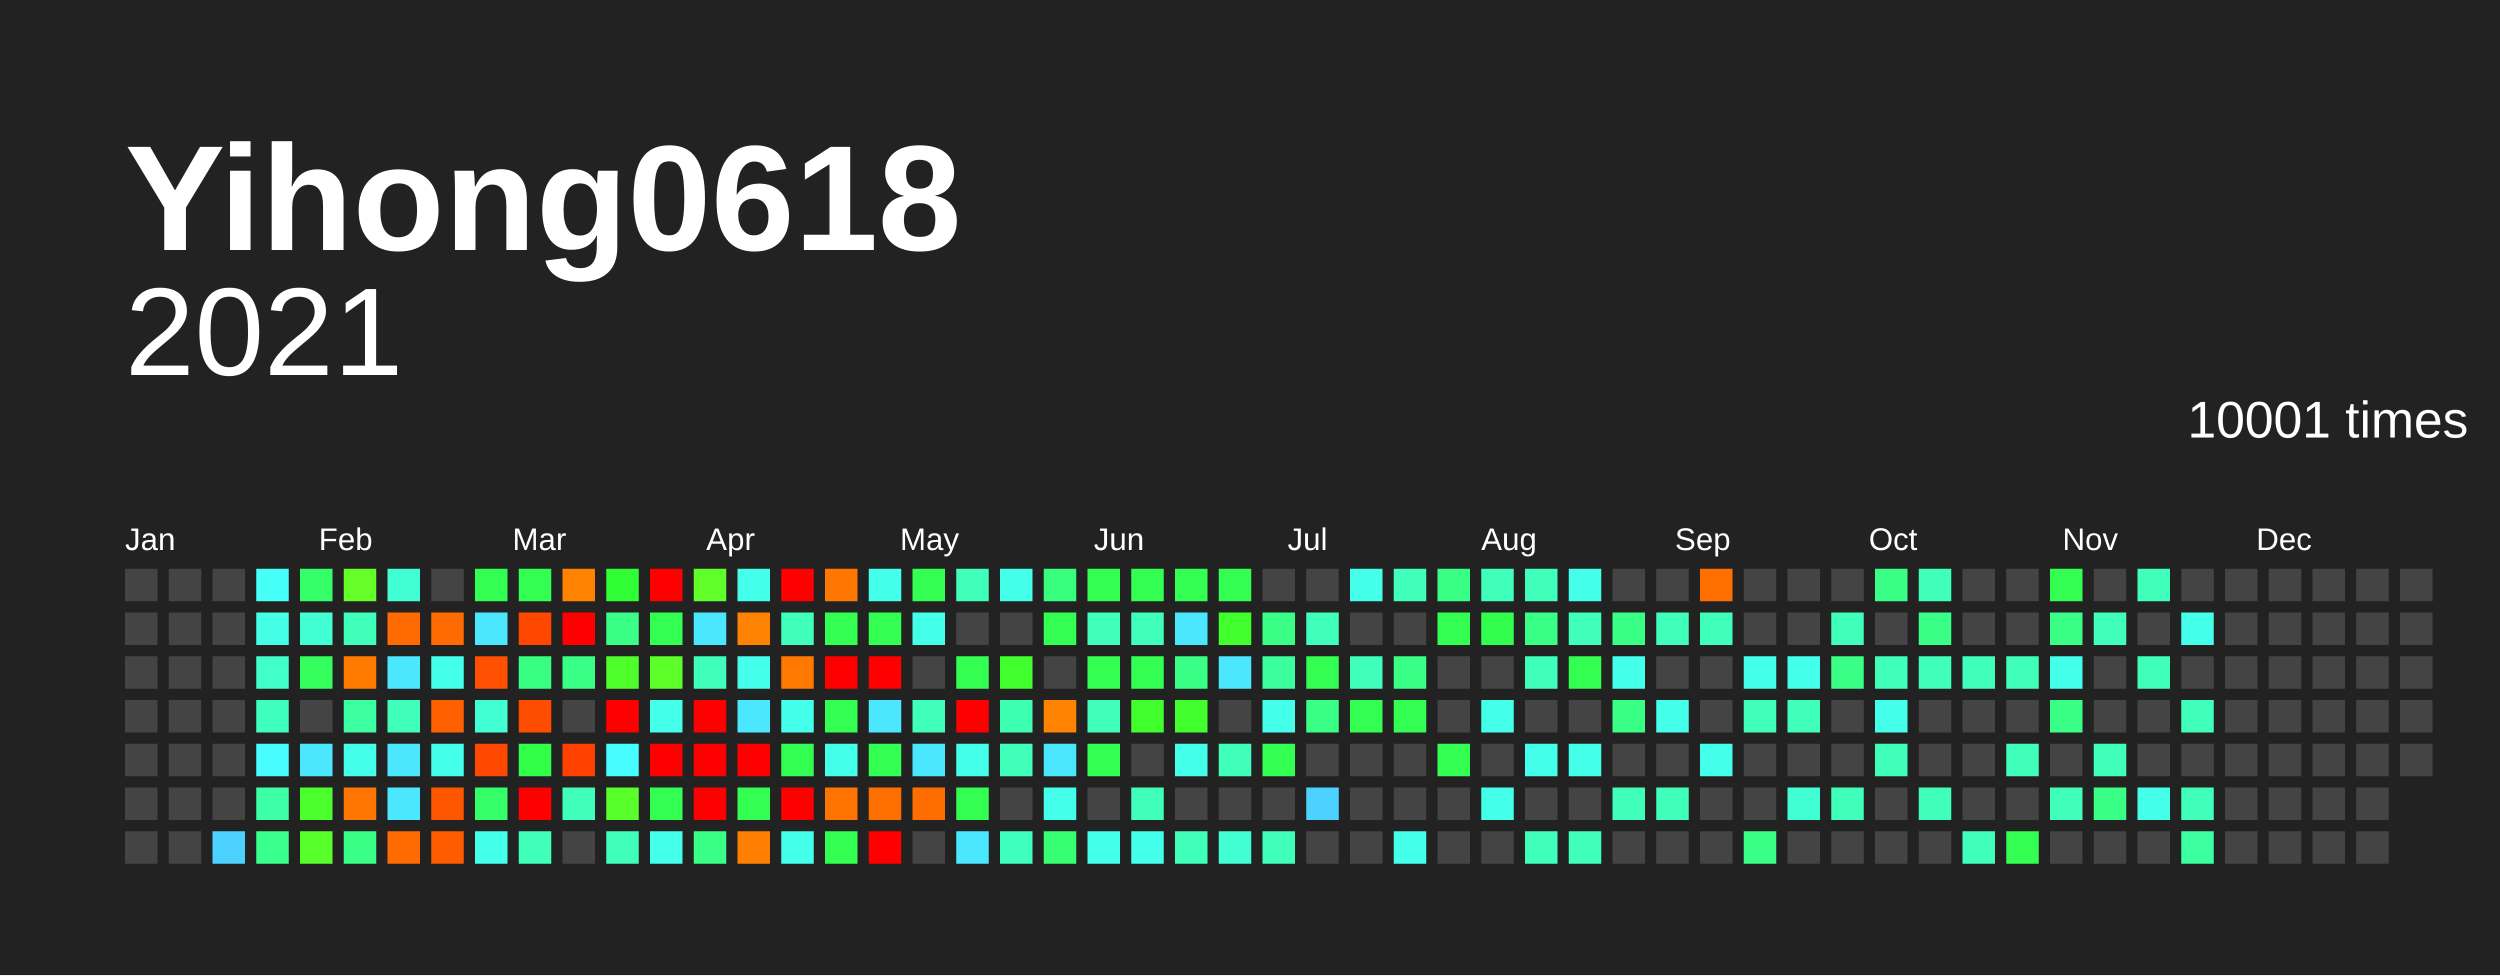
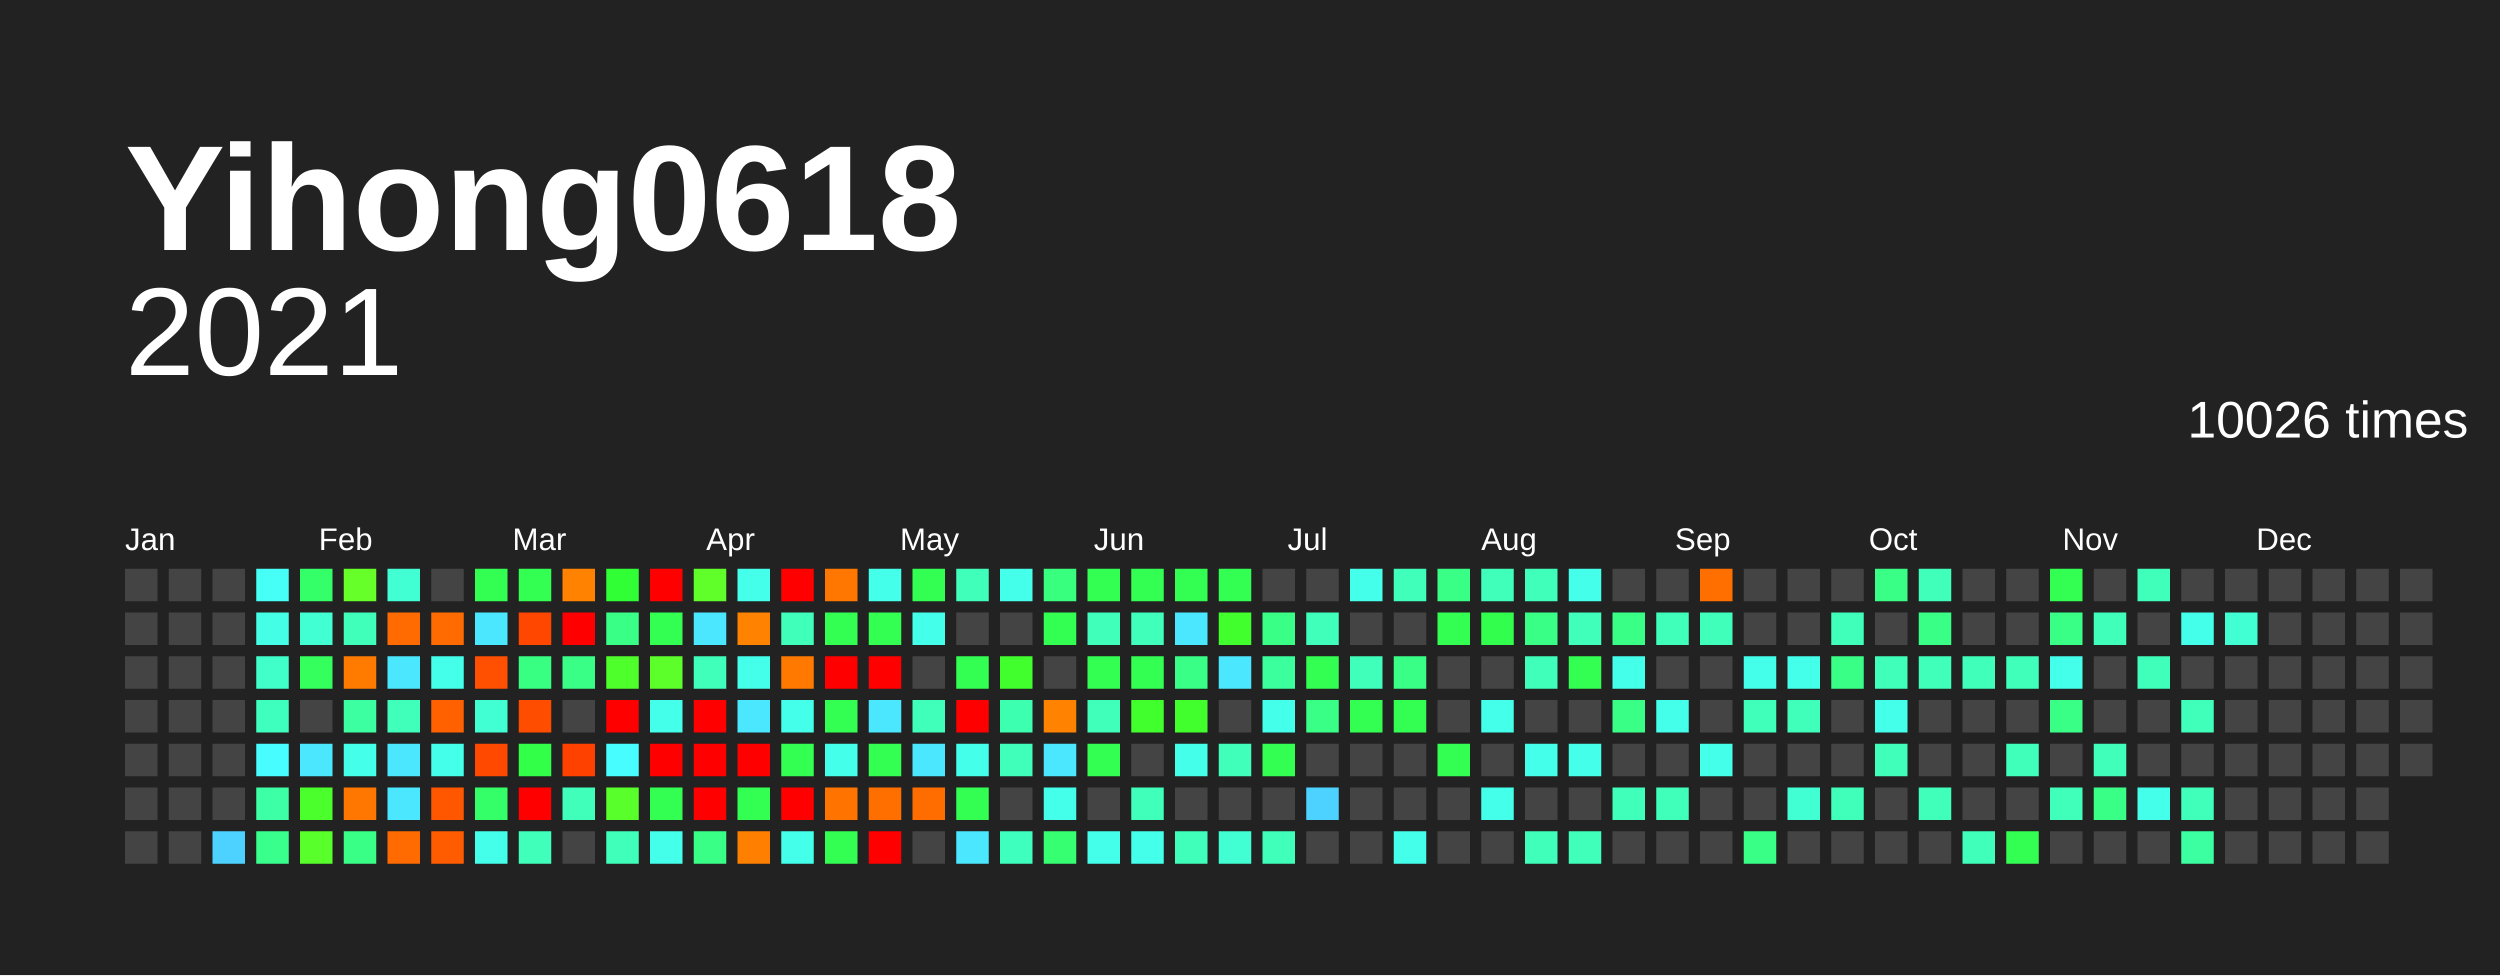
<svg xmlns="http://www.w3.org/2000/svg" baseProfile="full" height="78mm" version="1.1" viewBox="0,0,200,78" width="200mm">
  <defs />
  <rect fill="#222222" height="78" width="200" x="0" y="0" />
  <text fill="#FFFFFF" style="font-size:12px; font-family:Arial; font-weight:bold;" x="10" y="20">Yihong0618</text>
  <text alignment-baseline="hanging" fill="#FFFFFF" style="font-size:10.0px; font-family:Arial;" x="10" y="30">2021</text>
-   <text alignment-baseline="hanging" fill="#FFFFFF" style="font-size:4.125px; font-family:Arial;" x="175" y="35">10001 times</text>
+   <text alignment-baseline="hanging" fill="#FFFFFF" style="font-size:4.125px; font-family:Arial;" x="175" y="35">10026 times</text>
  <text fill="#FFFFFF" style="font-size:2.5px; font-family:Arial" x="10.0" y="44">Jan</text>
  <text fill="#FFFFFF" style="font-size:2.5px; font-family:Arial" x="25.5" y="44">Feb</text>
  <text fill="#FFFFFF" style="font-size:2.5px; font-family:Arial" x="41.0" y="44">Mar</text>
  <text fill="#FFFFFF" style="font-size:2.5px; font-family:Arial" x="56.5" y="44">Apr</text>
  <text fill="#FFFFFF" style="font-size:2.5px; font-family:Arial" x="72.0" y="44">May</text>
  <text fill="#FFFFFF" style="font-size:2.5px; font-family:Arial" x="87.5" y="44">Jun</text>
  <text fill="#FFFFFF" style="font-size:2.5px; font-family:Arial" x="103.0" y="44">Jul</text>
  <text fill="#FFFFFF" style="font-size:2.5px; font-family:Arial" x="118.5" y="44">Aug</text>
  <text fill="#FFFFFF" style="font-size:2.5px; font-family:Arial" x="134.0" y="44">Sep</text>
  <text fill="#FFFFFF" style="font-size:2.5px; font-family:Arial" x="149.5" y="44">Oct</text>
  <text fill="#FFFFFF" style="font-size:2.5px; font-family:Arial" x="165.0" y="44">Nov</text>
  <text fill="#FFFFFF" style="font-size:2.5px; font-family:Arial" x="180.5" y="44">Dec</text>
  <rect fill="#444444" height="2.6" width="2.6" x="10.0" y="45.5" />
  <rect fill="#444444" height="2.6" width="2.6" x="10.0" y="49.0" />
  <rect fill="#444444" height="2.6" width="2.6" x="10.0" y="52.5" />
  <rect fill="#444444" height="2.6" width="2.6" x="10.0" y="56.0" />
  <rect fill="#444444" height="2.6" width="2.6" x="10.0" y="59.5" />
  <rect fill="#444444" height="2.6" width="2.6" x="10.0" y="63.0" />
  <rect fill="#444444" height="2.6" width="2.6" x="10.0" y="66.5" />
  <rect fill="#444444" height="2.6" width="2.6" x="13.5" y="45.5" />
  <rect fill="#444444" height="2.6" width="2.6" x="13.5" y="49.0" />
  <rect fill="#444444" height="2.6" width="2.6" x="13.5" y="52.5" />
  <rect fill="#444444" height="2.6" width="2.6" x="13.5" y="56.0" />
  <rect fill="#444444" height="2.6" width="2.6" x="13.5" y="59.5" />
  <rect fill="#444444" height="2.6" width="2.6" x="13.5" y="63.0" />
  <rect fill="#444444" height="2.6" width="2.6" x="13.5" y="66.5" />
  <rect fill="#444444" height="2.6" width="2.6" x="17.0" y="45.5" />
  <rect fill="#444444" height="2.6" width="2.6" x="17.0" y="49.0" />
  <rect fill="#444444" height="2.6" width="2.6" x="17.0" y="52.5" />
  <rect fill="#444444" height="2.6" width="2.6" x="17.0" y="56.0" />
  <rect fill="#444444" height="2.6" width="2.6" x="17.0" y="59.5" />
  <rect fill="#444444" height="2.6" width="2.6" x="17.0" y="63.0" />
  <rect fill="#4dd2ff" height="2.6" width="2.6" x="17.0" y="66.5" />
  <rect fill="#46fff7" height="2.6" width="2.6" x="20.5" y="45.5" />
  <rect fill="#44ffe5" height="2.6" width="2.6" x="20.5" y="49.0" />
  <rect fill="#40ffc9" height="2.6" width="2.6" x="20.5" y="52.5" />
  <rect fill="#3fffbf" height="2.6" width="2.6" x="20.5" y="56.0" />
  <rect fill="#47fdff" height="2.6" width="2.6" x="20.5" y="59.5" />
  <rect fill="#3cffa6" height="2.6" width="2.6" x="20.5" y="63.0" />
  <rect fill="#39ff8d" height="2.6" width="2.6" x="20.5" y="66.5" />
  <rect fill="#35ff68" height="2.6" width="2.6" x="24.0" y="45.5" />
  <rect fill="#41ffd2" height="2.6" width="2.6" x="24.0" y="49.0" />
  <rect fill="#34ff5d" height="2.6" width="2.6" x="24.0" y="52.5" />
  <rect fill="#444444" height="2.6" width="2.6" x="24.0" y="56.0" />
  <rect fill="#4ae7ff" height="2.6" width="2.6" x="24.0" y="59.5" />
  <rect fill="#4aff2c" height="2.6" width="2.6" x="24.0" y="63.0" />
  <rect fill="#58ff2a" height="2.6" width="2.6" x="24.0" y="66.5" />
  <rect fill="#66ff29" height="2.6" width="2.6" x="27.5" y="45.5" />
  <rect fill="#3fffba" height="2.6" width="2.6" x="27.5" y="49.0" />
  <rect fill="#ff7b00" height="2.6" width="2.6" x="27.5" y="52.5" />
  <rect fill="#3cffa1" height="2.6" width="2.6" x="27.5" y="56.0" />
  <rect fill="#44ffea" height="2.6" width="2.6" x="27.5" y="59.5" />
  <rect fill="#ff7700" height="2.6" width="2.6" x="27.5" y="63.0" />
  <rect fill="#39ff87" height="2.6" width="2.6" x="27.5" y="66.5" />
  <rect fill="#41ffd2" height="2.6" width="2.6" x="31.0" y="45.5" />
  <rect fill="#ff6b00" height="2.6" width="2.6" x="31.0" y="49.0" />
  <rect fill="#4ae7ff" height="2.6" width="2.6" x="31.0" y="52.5" />
  <rect fill="#3fffba" height="2.6" width="2.6" x="31.0" y="56.0" />
  <rect fill="#4ae7ff" height="2.6" width="2.6" x="31.0" y="59.5" />
  <rect fill="#4ae7ff" height="2.6" width="2.6" x="31.0" y="63.0" />
  <rect fill="#ff6b00" height="2.6" width="2.6" x="31.0" y="66.5" />
  <rect fill="#444444" height="2.6" width="2.6" x="34.5" y="45.5" />
  <rect fill="#ff6b00" height="2.6" width="2.6" x="34.5" y="49.0" />
  <rect fill="#44ffea" height="2.6" width="2.6" x="34.5" y="52.5" />
  <rect fill="#ff6000" height="2.6" width="2.6" x="34.5" y="56.0" />
  <rect fill="#44ffea" height="2.6" width="2.6" x="34.5" y="59.5" />
  <rect fill="#ff5600" height="2.6" width="2.6" x="34.5" y="63.0" />
  <rect fill="#ff5c00" height="2.6" width="2.6" x="34.5" y="66.5" />
  <rect fill="#33ff52" height="2.6" width="2.6" x="38.0" y="45.5" />
  <rect fill="#4ae7ff" height="2.6" width="2.6" x="38.0" y="49.0" />
  <rect fill="#ff4f00" height="2.6" width="2.6" x="38.0" y="52.5" />
  <rect fill="#41ffd2" height="2.6" width="2.6" x="38.0" y="56.0" />
  <rect fill="#ff4900" height="2.6" width="2.6" x="38.0" y="59.5" />
  <rect fill="#35ff68" height="2.6" width="2.6" x="38.0" y="63.0" />
  <rect fill="#44ffea" height="2.6" width="2.6" x="38.0" y="66.5" />
  <rect fill="#33ff52" height="2.6" width="2.6" x="41.5" y="45.5" />
  <rect fill="#ff4700" height="2.6" width="2.6" x="41.5" y="49.0" />
  <rect fill="#38ff82" height="2.6" width="2.6" x="41.5" y="52.5" />
  <rect fill="#ff4d00" height="2.6" width="2.6" x="41.5" y="56.0" />
  <rect fill="#32ff47" height="2.6" width="2.6" x="41.5" y="59.5" />
  <rect fill="red" height="2.6" width="2.6" x="41.5" y="63.0" />
  <rect fill="#3fffba" height="2.6" width="2.6" x="41.5" y="66.5" />
  <rect fill="#ff8200" height="2.6" width="2.6" x="45.0" y="45.5" />
  <rect fill="red" height="2.6" width="2.6" x="45.0" y="49.0" />
  <rect fill="#39ff87" height="2.6" width="2.6" x="45.0" y="52.5" />
  <rect fill="#444444" height="2.6" width="2.6" x="45.0" y="56.0" />
  <rect fill="#ff4100" height="2.6" width="2.6" x="45.0" y="59.5" />
  <rect fill="#3fffba" height="2.6" width="2.6" x="45.0" y="63.0" />
  <rect fill="#444444" height="2.6" width="2.6" x="45.0" y="66.5" />
  <rect fill="#30ff36" height="2.6" width="2.6" x="48.5" y="45.5" />
  <rect fill="#39ff87" height="2.6" width="2.6" x="48.5" y="49.0" />
  <rect fill="#4eff2b" height="2.6" width="2.6" x="48.5" y="52.5" />
  <rect fill="red" height="2.6" width="2.6" x="48.5" y="56.0" />
  <rect fill="#47fdff" height="2.6" width="2.6" x="48.5" y="59.5" />
  <rect fill="#58ff2a" height="2.6" width="2.6" x="48.5" y="63.0" />
  <rect fill="#3fffba" height="2.6" width="2.6" x="48.5" y="66.5" />
  <rect fill="red" height="2.6" width="2.6" x="52.0" y="45.5" />
  <rect fill="#33ff52" height="2.6" width="2.6" x="52.0" y="49.0" />
  <rect fill="#5dff2a" height="2.6" width="2.6" x="52.0" y="52.5" />
  <rect fill="#44ffea" height="2.6" width="2.6" x="52.0" y="56.0" />
  <rect fill="red" height="2.6" width="2.6" x="52.0" y="59.5" />
  <rect fill="#33ff52" height="2.6" width="2.6" x="52.0" y="63.0" />
  <rect fill="#44ffea" height="2.6" width="2.6" x="52.0" y="66.5" />
  <rect fill="#61ff29" height="2.6" width="2.6" x="55.5" y="45.5" />
  <rect fill="#4ae7ff" height="2.6" width="2.6" x="55.5" y="49.0" />
  <rect fill="#3fffba" height="2.6" width="2.6" x="55.5" y="52.5" />
  <rect fill="red" height="2.6" width="2.6" x="55.5" y="56.0" />
  <rect fill="red" height="2.6" width="2.6" x="55.5" y="59.5" />
  <rect fill="red" height="2.6" width="2.6" x="55.5" y="63.0" />
  <rect fill="#39ff87" height="2.6" width="2.6" x="55.5" y="66.5" />
  <rect fill="#44ffea" height="2.6" width="2.6" x="59.0" y="45.5" />
  <rect fill="#ff8200" height="2.6" width="2.6" x="59.0" y="49.0" />
  <rect fill="#44ffea" height="2.6" width="2.6" x="59.0" y="52.5" />
  <rect fill="#4ae7ff" height="2.6" width="2.6" x="59.0" y="56.0" />
  <rect fill="red" height="2.6" width="2.6" x="59.0" y="59.5" />
  <rect fill="#33ff52" height="2.6" width="2.6" x="59.0" y="63.0" />
  <rect fill="#ff7f00" height="2.6" width="2.6" x="59.0" y="66.5" />
  <rect fill="red" height="2.6" width="2.6" x="62.5" y="45.5" />
  <rect fill="#3fffba" height="2.6" width="2.6" x="62.5" y="49.0" />
  <rect fill="#ff7900" height="2.6" width="2.6" x="62.5" y="52.5" />
  <rect fill="#44ffea" height="2.6" width="2.6" x="62.5" y="56.0" />
  <rect fill="#33ff52" height="2.6" width="2.6" x="62.5" y="59.5" />
  <rect fill="red" height="2.6" width="2.6" x="62.5" y="63.0" />
  <rect fill="#44ffea" height="2.6" width="2.6" x="62.5" y="66.5" />
  <rect fill="#ff7700" height="2.6" width="2.6" x="66.0" y="45.5" />
  <rect fill="#33ff52" height="2.6" width="2.6" x="66.0" y="49.0" />
  <rect fill="red" height="2.6" width="2.6" x="66.0" y="52.5" />
  <rect fill="#33ff52" height="2.6" width="2.6" x="66.0" y="56.0" />
  <rect fill="#44ffea" height="2.6" width="2.6" x="66.0" y="59.5" />
  <rect fill="#ff7300" height="2.6" width="2.6" x="66.0" y="63.0" />
  <rect fill="#33ff52" height="2.6" width="2.6" x="66.0" y="66.5" />
  <rect fill="#44ffea" height="2.6" width="2.6" x="69.5" y="45.5" />
  <rect fill="#33ff52" height="2.6" width="2.6" x="69.5" y="49.0" />
  <rect fill="red" height="2.6" width="2.6" x="69.5" y="52.5" />
  <rect fill="#4ae7ff" height="2.6" width="2.6" x="69.5" y="56.0" />
  <rect fill="#33ff52" height="2.6" width="2.6" x="69.5" y="59.5" />
  <rect fill="#ff6f00" height="2.6" width="2.6" x="69.5" y="63.0" />
  <rect fill="red" height="2.6" width="2.6" x="69.5" y="66.5" />
  <rect fill="#33ff52" height="2.6" width="2.6" x="73.0" y="45.5" />
  <rect fill="#44ffea" height="2.6" width="2.6" x="73.0" y="49.0" />
  <rect fill="#444444" height="2.6" width="2.6" x="73.0" y="52.5" />
  <rect fill="#3fffba" height="2.6" width="2.6" x="73.0" y="56.0" />
  <rect fill="#4ae7ff" height="2.6" width="2.6" x="73.0" y="59.5" />
  <rect fill="#ff6d00" height="2.6" width="2.6" x="73.0" y="63.0" />
  <rect fill="#444444" height="2.6" width="2.6" x="73.0" y="66.5" />
  <rect fill="#3fffba" height="2.6" width="2.6" x="76.5" y="45.5" />
  <rect fill="#444444" height="2.6" width="2.6" x="76.5" y="49.0" />
  <rect fill="#33ff52" height="2.6" width="2.6" x="76.5" y="52.5" />
  <rect fill="red" height="2.6" width="2.6" x="76.5" y="56.0" />
  <rect fill="#44ffea" height="2.6" width="2.6" x="76.5" y="59.5" />
  <rect fill="#33ff52" height="2.6" width="2.6" x="76.5" y="63.0" />
  <rect fill="#4ae7ff" height="2.6" width="2.6" x="76.5" y="66.5" />
  <rect fill="#44ffea" height="2.6" width="2.6" x="80.0" y="45.5" />
  <rect fill="#444444" height="2.6" width="2.6" x="80.0" y="49.0" />
  <rect fill="#41ff2d" height="2.6" width="2.6" x="80.0" y="52.5" />
  <rect fill="#3dffb0" height="2.6" width="2.6" x="80.0" y="56.0" />
  <rect fill="#3fffba" height="2.6" width="2.6" x="80.0" y="59.5" />
  <rect fill="#444444" height="2.6" width="2.6" x="80.0" y="63.0" />
  <rect fill="#3fffbf" height="2.6" width="2.6" x="80.0" y="66.5" />
  <rect fill="#38ff7d" height="2.6" width="2.6" x="83.5" y="45.5" />
  <rect fill="#33ff52" height="2.6" width="2.6" x="83.5" y="49.0" />
  <rect fill="#444444" height="2.6" width="2.6" x="83.5" y="52.5" />
  <rect fill="#ff8200" height="2.6" width="2.6" x="83.5" y="56.0" />
  <rect fill="#4ae7ff" height="2.6" width="2.6" x="83.5" y="59.5" />
  <rect fill="#44ffea" height="2.6" width="2.6" x="83.5" y="63.0" />
  <rect fill="#36ff72" height="2.6" width="2.6" x="83.5" y="66.5" />
  <rect fill="#33ff52" height="2.6" width="2.6" x="87.0" y="45.5" />
  <rect fill="#3fffba" height="2.6" width="2.6" x="87.0" y="49.0" />
  <rect fill="#33ff52" height="2.6" width="2.6" x="87.0" y="52.5" />
  <rect fill="#3fffba" height="2.6" width="2.6" x="87.0" y="56.0" />
  <rect fill="#33ff52" height="2.6" width="2.6" x="87.0" y="59.5" />
  <rect fill="#444444" height="2.6" width="2.6" x="87.0" y="63.0" />
  <rect fill="#44ffea" height="2.6" width="2.6" x="87.0" y="66.5" />
  <rect fill="#33ff52" height="2.6" width="2.6" x="90.5" y="45.5" />
  <rect fill="#3fffba" height="2.6" width="2.6" x="90.5" y="49.0" />
  <rect fill="#33ff52" height="2.6" width="2.6" x="90.5" y="52.5" />
  <rect fill="#41ff2d" height="2.6" width="2.6" x="90.5" y="56.0" />
  <rect fill="#444444" height="2.6" width="2.6" x="90.5" y="59.5" />
  <rect fill="#3fffba" height="2.6" width="2.6" x="90.5" y="63.0" />
  <rect fill="#44ffea" height="2.6" width="2.6" x="90.5" y="66.5" />
  <rect fill="#33ff52" height="2.6" width="2.6" x="94.0" y="45.5" />
  <rect fill="#4ae7ff" height="2.6" width="2.6" x="94.0" y="49.0" />
  <rect fill="#39ff87" height="2.6" width="2.6" x="94.0" y="52.5" />
  <rect fill="#41ff2d" height="2.6" width="2.6" x="94.0" y="56.0" />
  <rect fill="#44ffea" height="2.6" width="2.6" x="94.0" y="59.5" />
  <rect fill="#444444" height="2.6" width="2.6" x="94.0" y="63.0" />
  <rect fill="#3fffba" height="2.6" width="2.6" x="94.0" y="66.5" />
  <rect fill="#33ff52" height="2.6" width="2.6" x="97.5" y="45.5" />
  <rect fill="#41ff2d" height="2.6" width="2.6" x="97.5" y="49.0" />
  <rect fill="#4ae7ff" height="2.6" width="2.6" x="97.5" y="52.5" />
  <rect fill="#444444" height="2.6" width="2.6" x="97.5" y="56.0" />
  <rect fill="#3fffba" height="2.6" width="2.6" x="97.5" y="59.5" />
  <rect fill="#444444" height="2.6" width="2.6" x="97.5" y="63.0" />
  <rect fill="#41ffd2" height="2.6" width="2.6" x="97.5" y="66.5" />
  <rect fill="#444444" height="2.6" width="2.6" x="101.0" y="45.5" />
  <rect fill="#39ff87" height="2.6" width="2.6" x="101.0" y="49.0" />
  <rect fill="#3bff9c" height="2.6" width="2.6" x="101.0" y="52.5" />
  <rect fill="#44ffea" height="2.6" width="2.6" x="101.0" y="56.0" />
  <rect fill="#33ff52" height="2.6" width="2.6" x="101.0" y="59.5" />
  <rect fill="#444444" height="2.6" width="2.6" x="101.0" y="63.0" />
  <rect fill="#3fffba" height="2.6" width="2.6" x="101.0" y="66.5" />
  <rect fill="#444444" height="2.6" width="2.6" x="104.5" y="45.5" />
  <rect fill="#3fffba" height="2.6" width="2.6" x="104.5" y="49.0" />
  <rect fill="#33ff52" height="2.6" width="2.6" x="104.5" y="52.5" />
  <rect fill="#39ff87" height="2.6" width="2.6" x="104.5" y="56.0" />
  <rect fill="#444444" height="2.6" width="2.6" x="104.5" y="59.5" />
  <rect fill="#4dd2ff" height="2.6" width="2.6" x="104.5" y="63.0" />
  <rect fill="#444444" height="2.6" width="2.6" x="104.5" y="66.5" />
  <rect fill="#44ffea" height="2.6" width="2.6" x="108.0" y="45.5" />
  <rect fill="#444444" height="2.6" width="2.6" x="108.0" y="49.0" />
  <rect fill="#3fffba" height="2.6" width="2.6" x="108.0" y="52.5" />
  <rect fill="#33ff52" height="2.6" width="2.6" x="108.0" y="56.0" />
  <rect fill="#444444" height="2.6" width="2.6" x="108.0" y="59.5" />
  <rect fill="#444444" height="2.6" width="2.6" x="108.0" y="63.0" />
  <rect fill="#444444" height="2.6" width="2.6" x="108.0" y="66.5" />
  <rect fill="#3fffba" height="2.6" width="2.6" x="111.5" y="45.5" />
  <rect fill="#444444" height="2.6" width="2.6" x="111.5" y="49.0" />
  <rect fill="#39ff87" height="2.6" width="2.6" x="111.5" y="52.5" />
  <rect fill="#33ff52" height="2.6" width="2.6" x="111.5" y="56.0" />
  <rect fill="#444444" height="2.6" width="2.6" x="111.5" y="59.5" />
  <rect fill="#444444" height="2.6" width="2.6" x="111.5" y="63.0" />
  <rect fill="#44ffea" height="2.6" width="2.6" x="111.5" y="66.5" />
  <rect fill="#39ff87" height="2.6" width="2.6" x="115.0" y="45.5" />
  <rect fill="#33ff52" height="2.6" width="2.6" x="115.0" y="49.0" />
  <rect fill="#444444" height="2.6" width="2.6" x="115.0" y="52.5" />
  <rect fill="#444444" height="2.6" width="2.6" x="115.0" y="56.0" />
  <rect fill="#33ff52" height="2.6" width="2.6" x="115.0" y="59.5" />
  <rect fill="#444444" height="2.6" width="2.6" x="115.0" y="63.0" />
  <rect fill="#444444" height="2.6" width="2.6" x="115.0" y="66.5" />
  <rect fill="#3fffba" height="2.6" width="2.6" x="118.5" y="45.5" />
  <rect fill="#32ff4d" height="2.6" width="2.6" x="118.5" y="49.0" />
  <rect fill="#444444" height="2.6" width="2.6" x="118.5" y="52.5" />
  <rect fill="#44ffea" height="2.6" width="2.6" x="118.5" y="56.0" />
  <rect fill="#444444" height="2.6" width="2.6" x="118.5" y="59.5" />
  <rect fill="#44ffea" height="2.6" width="2.6" x="118.5" y="63.0" />
  <rect fill="#444444" height="2.6" width="2.6" x="118.5" y="66.5" />
  <rect fill="#3fffba" height="2.6" width="2.6" x="122.0" y="45.5" />
  <rect fill="#39ff87" height="2.6" width="2.6" x="122.0" y="49.0" />
  <rect fill="#3fffba" height="2.6" width="2.6" x="122.0" y="52.5" />
  <rect fill="#444444" height="2.6" width="2.6" x="122.0" y="56.0" />
  <rect fill="#44ffea" height="2.6" width="2.6" x="122.0" y="59.5" />
  <rect fill="#444444" height="2.6" width="2.6" x="122.0" y="63.0" />
  <rect fill="#3fffba" height="2.6" width="2.6" x="122.0" y="66.5" />
  <rect fill="#44ffea" height="2.6" width="2.6" x="125.5" y="45.5" />
  <rect fill="#3fffba" height="2.6" width="2.6" x="125.5" y="49.0" />
  <rect fill="#33ff52" height="2.6" width="2.6" x="125.5" y="52.5" />
  <rect fill="#444444" height="2.6" width="2.6" x="125.5" y="56.0" />
  <rect fill="#44ffea" height="2.6" width="2.6" x="125.5" y="59.5" />
  <rect fill="#444444" height="2.6" width="2.6" x="125.5" y="63.0" />
  <rect fill="#3fffba" height="2.6" width="2.6" x="125.5" y="66.5" />
  <rect fill="#444444" height="2.6" width="2.6" x="129.0" y="45.5" />
  <rect fill="#39ff87" height="2.6" width="2.6" x="129.0" y="49.0" />
  <rect fill="#44ffea" height="2.6" width="2.6" x="129.0" y="52.5" />
  <rect fill="#39ff87" height="2.6" width="2.6" x="129.0" y="56.0" />
  <rect fill="#444444" height="2.6" width="2.6" x="129.0" y="59.5" />
  <rect fill="#3fffba" height="2.6" width="2.6" x="129.0" y="63.0" />
  <rect fill="#444444" height="2.6" width="2.6" x="129.0" y="66.5" />
  <rect fill="#444444" height="2.6" width="2.6" x="132.5" y="45.5" />
  <rect fill="#3fffba" height="2.6" width="2.6" x="132.5" y="49.0" />
  <rect fill="#444444" height="2.6" width="2.6" x="132.5" y="52.5" />
  <rect fill="#44ffea" height="2.6" width="2.6" x="132.5" y="56.0" />
  <rect fill="#444444" height="2.6" width="2.6" x="132.5" y="59.5" />
  <rect fill="#3fffba" height="2.6" width="2.6" x="132.5" y="63.0" />
  <rect fill="#444444" height="2.6" width="2.6" x="132.5" y="66.5" />
  <rect fill="#ff6f00" height="2.6" width="2.6" x="136.0" y="45.5" />
  <rect fill="#3fffba" height="2.6" width="2.6" x="136.0" y="49.0" />
  <rect fill="#444444" height="2.6" width="2.6" x="136.0" y="52.5" />
  <rect fill="#444444" height="2.6" width="2.6" x="136.0" y="56.0" />
  <rect fill="#44ffea" height="2.6" width="2.6" x="136.0" y="59.5" />
  <rect fill="#444444" height="2.6" width="2.6" x="136.0" y="63.0" />
  <rect fill="#444444" height="2.6" width="2.6" x="136.0" y="66.5" />
  <rect fill="#444444" height="2.6" width="2.6" x="139.5" y="45.5" />
  <rect fill="#444444" height="2.6" width="2.6" x="139.5" y="49.0" />
  <rect fill="#44ffea" height="2.6" width="2.6" x="139.5" y="52.5" />
  <rect fill="#3fffba" height="2.6" width="2.6" x="139.5" y="56.0" />
  <rect fill="#444444" height="2.6" width="2.6" x="139.5" y="59.5" />
  <rect fill="#444444" height="2.6" width="2.6" x="139.5" y="63.0" />
  <rect fill="#39ff87" height="2.6" width="2.6" x="139.5" y="66.5" />
  <rect fill="#444444" height="2.6" width="2.6" x="143.0" y="45.5" />
  <rect fill="#444444" height="2.6" width="2.6" x="143.0" y="49.0" />
  <rect fill="#44ffea" height="2.6" width="2.6" x="143.0" y="52.5" />
  <rect fill="#3fffba" height="2.6" width="2.6" x="143.0" y="56.0" />
  <rect fill="#444444" height="2.6" width="2.6" x="143.0" y="59.5" />
  <rect fill="#41ffd2" height="2.6" width="2.6" x="143.0" y="63.0" />
  <rect fill="#444444" height="2.6" width="2.6" x="143.0" y="66.5" />
  <rect fill="#444444" height="2.6" width="2.6" x="146.5" y="45.5" />
  <rect fill="#3fffba" height="2.6" width="2.6" x="146.5" y="49.0" />
  <rect fill="#39ff87" height="2.6" width="2.6" x="146.5" y="52.5" />
  <rect fill="#444444" height="2.6" width="2.6" x="146.5" y="56.0" />
  <rect fill="#444444" height="2.6" width="2.6" x="146.5" y="59.5" />
  <rect fill="#3fffba" height="2.6" width="2.6" x="146.5" y="63.0" />
  <rect fill="#444444" height="2.6" width="2.6" x="146.5" y="66.5" />
  <rect fill="#39ff87" height="2.6" width="2.6" x="150.0" y="45.5" />
  <rect fill="#444444" height="2.6" width="2.6" x="150.0" y="49.0" />
  <rect fill="#3fffba" height="2.6" width="2.6" x="150.0" y="52.5" />
  <rect fill="#44ffea" height="2.6" width="2.6" x="150.0" y="56.0" />
  <rect fill="#3fffba" height="2.6" width="2.6" x="150.0" y="59.5" />
  <rect fill="#444444" height="2.6" width="2.6" x="150.0" y="63.0" />
  <rect fill="#444444" height="2.6" width="2.6" x="150.0" y="66.5" />
  <rect fill="#3fffba" height="2.6" width="2.6" x="153.5" y="45.5" />
  <rect fill="#39ff87" height="2.6" width="2.6" x="153.5" y="49.0" />
  <rect fill="#3fffba" height="2.6" width="2.6" x="153.5" y="52.5" />
  <rect fill="#444444" height="2.6" width="2.6" x="153.5" y="56.0" />
  <rect fill="#444444" height="2.6" width="2.6" x="153.5" y="59.5" />
  <rect fill="#3fffba" height="2.6" width="2.6" x="153.5" y="63.0" />
  <rect fill="#444444" height="2.6" width="2.6" x="153.5" y="66.5" />
  <rect fill="#444444" height="2.6" width="2.6" x="157.0" y="45.5" />
  <rect fill="#444444" height="2.6" width="2.6" x="157.0" y="49.0" />
  <rect fill="#3fffba" height="2.6" width="2.6" x="157.0" y="52.5" />
  <rect fill="#444444" height="2.6" width="2.6" x="157.0" y="56.0" />
  <rect fill="#444444" height="2.6" width="2.6" x="157.0" y="59.5" />
  <rect fill="#444444" height="2.6" width="2.6" x="157.0" y="63.0" />
  <rect fill="#3fffba" height="2.6" width="2.6" x="157.0" y="66.5" />
  <rect fill="#444444" height="2.6" width="2.6" x="160.5" y="45.5" />
  <rect fill="#444444" height="2.6" width="2.6" x="160.5" y="49.0" />
  <rect fill="#3fffba" height="2.6" width="2.6" x="160.5" y="52.5" />
  <rect fill="#444444" height="2.6" width="2.6" x="160.5" y="56.0" />
  <rect fill="#3fffba" height="2.6" width="2.6" x="160.5" y="59.5" />
  <rect fill="#444444" height="2.6" width="2.6" x="160.5" y="63.0" />
  <rect fill="#33ff52" height="2.6" width="2.6" x="160.5" y="66.5" />
  <rect fill="#33ff52" height="2.6" width="2.6" x="164.0" y="45.5" />
  <rect fill="#39ff87" height="2.6" width="2.6" x="164.0" y="49.0" />
  <rect fill="#44ffea" height="2.6" width="2.6" x="164.0" y="52.5" />
  <rect fill="#39ff87" height="2.6" width="2.6" x="164.0" y="56.0" />
  <rect fill="#444444" height="2.6" width="2.6" x="164.0" y="59.5" />
  <rect fill="#3fffba" height="2.6" width="2.6" x="164.0" y="63.0" />
  <rect fill="#444444" height="2.6" width="2.6" x="164.0" y="66.5" />
  <rect fill="#444444" height="2.6" width="2.6" x="167.5" y="45.5" />
  <rect fill="#3fffba" height="2.6" width="2.6" x="167.5" y="49.0" />
  <rect fill="#444444" height="2.6" width="2.6" x="167.5" y="52.5" />
  <rect fill="#444444" height="2.6" width="2.6" x="167.5" y="56.0" />
  <rect fill="#3fffba" height="2.6" width="2.6" x="167.5" y="59.5" />
  <rect fill="#39ff87" height="2.6" width="2.6" x="167.5" y="63.0" />
  <rect fill="#444444" height="2.6" width="2.6" x="167.5" y="66.5" />
  <rect fill="#3fffba" height="2.6" width="2.6" x="171.0" y="45.5" />
  <rect fill="#444444" height="2.6" width="2.6" x="171.0" y="49.0" />
  <rect fill="#3fffba" height="2.6" width="2.6" x="171.0" y="52.5" />
  <rect fill="#444444" height="2.6" width="2.6" x="171.0" y="56.0" />
  <rect fill="#444444" height="2.6" width="2.6" x="171.0" y="59.5" />
  <rect fill="#44ffea" height="2.6" width="2.6" x="171.0" y="63.0" />
  <rect fill="#444444" height="2.6" width="2.6" x="171.0" y="66.5" />
  <rect fill="#444444" height="2.6" width="2.6" x="174.5" y="45.5" />
  <rect fill="#44ffea" height="2.6" width="2.6" x="174.5" y="49.0" />
  <rect fill="#444444" height="2.6" width="2.6" x="174.5" y="52.5" />
  <rect fill="#3fffba" height="2.6" width="2.6" x="174.5" y="56.0" />
  <rect fill="#444444" height="2.6" width="2.6" x="174.5" y="59.5" />
  <rect fill="#3fffba" height="2.6" width="2.6" x="174.5" y="63.0" />
  <rect fill="#3cffa1" height="2.6" width="2.6" x="174.5" y="66.5" />
  <rect fill="#444444" height="2.6" width="2.6" x="178.0" y="45.5" />
-   <rect fill="#444444" height="2.6" width="2.6" x="178.0" y="49.0" />
+   <rect fill="#41ffd2" height="2.6" width="2.6" x="178.0" y="49.0" />
  <rect fill="#444444" height="2.6" width="2.6" x="178.0" y="52.5" />
  <rect fill="#444444" height="2.6" width="2.6" x="178.0" y="56.0" />
  <rect fill="#444444" height="2.6" width="2.6" x="178.0" y="59.5" />
  <rect fill="#444444" height="2.6" width="2.6" x="178.0" y="63.0" />
  <rect fill="#444444" height="2.6" width="2.6" x="178.0" y="66.5" />
  <rect fill="#444444" height="2.6" width="2.6" x="181.5" y="45.5" />
  <rect fill="#444444" height="2.6" width="2.6" x="181.5" y="49.0" />
  <rect fill="#444444" height="2.6" width="2.6" x="181.5" y="52.5" />
  <rect fill="#444444" height="2.6" width="2.6" x="181.5" y="56.0" />
  <rect fill="#444444" height="2.6" width="2.6" x="181.5" y="59.5" />
  <rect fill="#444444" height="2.6" width="2.6" x="181.5" y="63.0" />
  <rect fill="#444444" height="2.6" width="2.6" x="181.5" y="66.5" />
  <rect fill="#444444" height="2.6" width="2.6" x="185.0" y="45.5" />
  <rect fill="#444444" height="2.6" width="2.6" x="185.0" y="49.0" />
  <rect fill="#444444" height="2.6" width="2.6" x="185.0" y="52.5" />
  <rect fill="#444444" height="2.6" width="2.6" x="185.0" y="56.0" />
  <rect fill="#444444" height="2.6" width="2.6" x="185.0" y="59.5" />
  <rect fill="#444444" height="2.6" width="2.6" x="185.0" y="63.0" />
  <rect fill="#444444" height="2.6" width="2.6" x="185.0" y="66.5" />
  <rect fill="#444444" height="2.6" width="2.6" x="188.5" y="45.5" />
  <rect fill="#444444" height="2.6" width="2.6" x="188.5" y="49.0" />
  <rect fill="#444444" height="2.6" width="2.6" x="188.5" y="52.5" />
  <rect fill="#444444" height="2.6" width="2.6" x="188.5" y="56.0" />
  <rect fill="#444444" height="2.6" width="2.6" x="188.5" y="59.5" />
  <rect fill="#444444" height="2.6" width="2.6" x="188.5" y="63.0" />
  <rect fill="#444444" height="2.6" width="2.6" x="188.5" y="66.5" />
  <rect fill="#444444" height="2.6" width="2.6" x="192.0" y="45.5" />
  <rect fill="#444444" height="2.6" width="2.6" x="192.0" y="49.0" />
  <rect fill="#444444" height="2.6" width="2.6" x="192.0" y="52.5" />
  <rect fill="#444444" height="2.6" width="2.6" x="192.0" y="56.0" />
  <rect fill="#444444" height="2.6" width="2.6" x="192.0" y="59.5" />
</svg>
